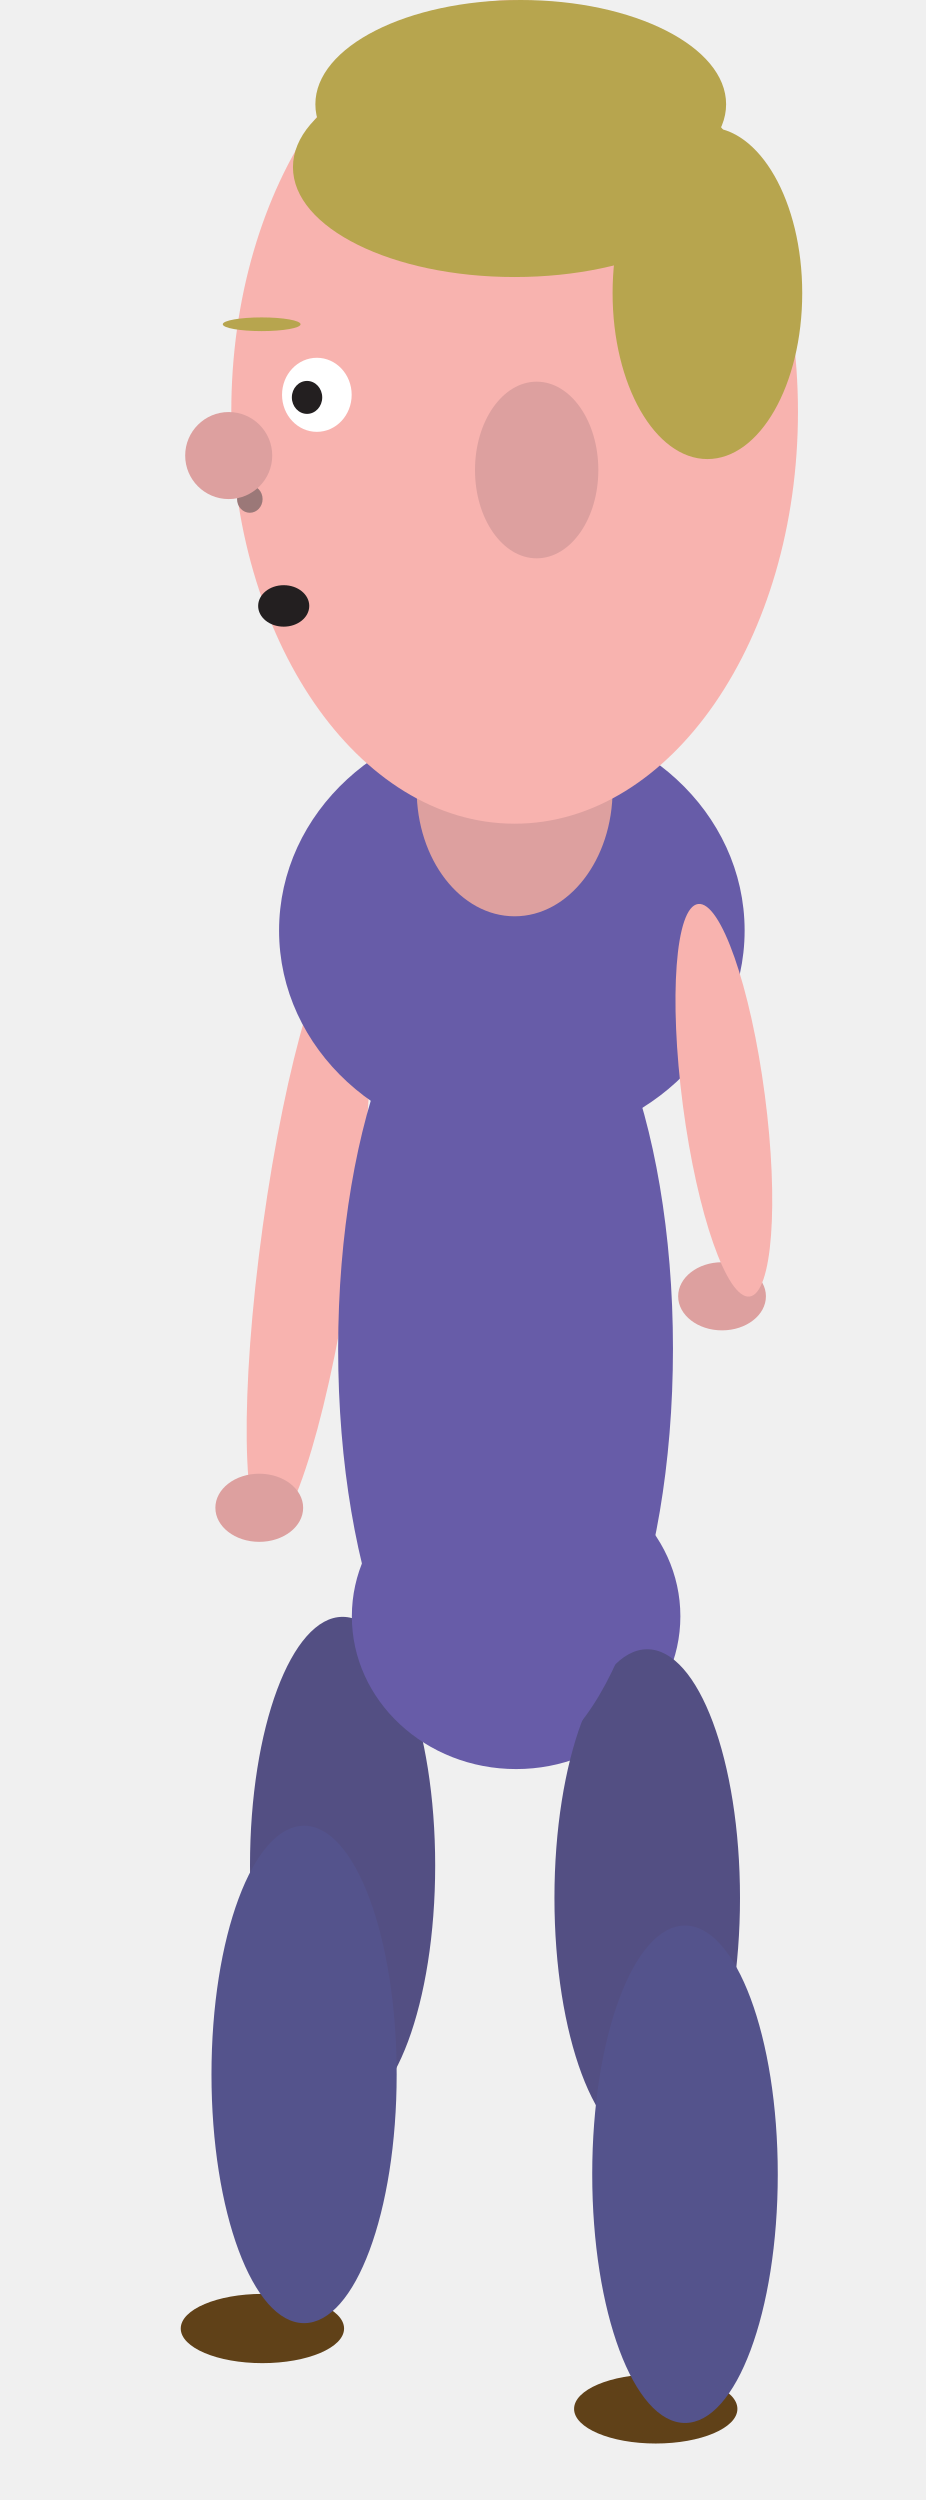
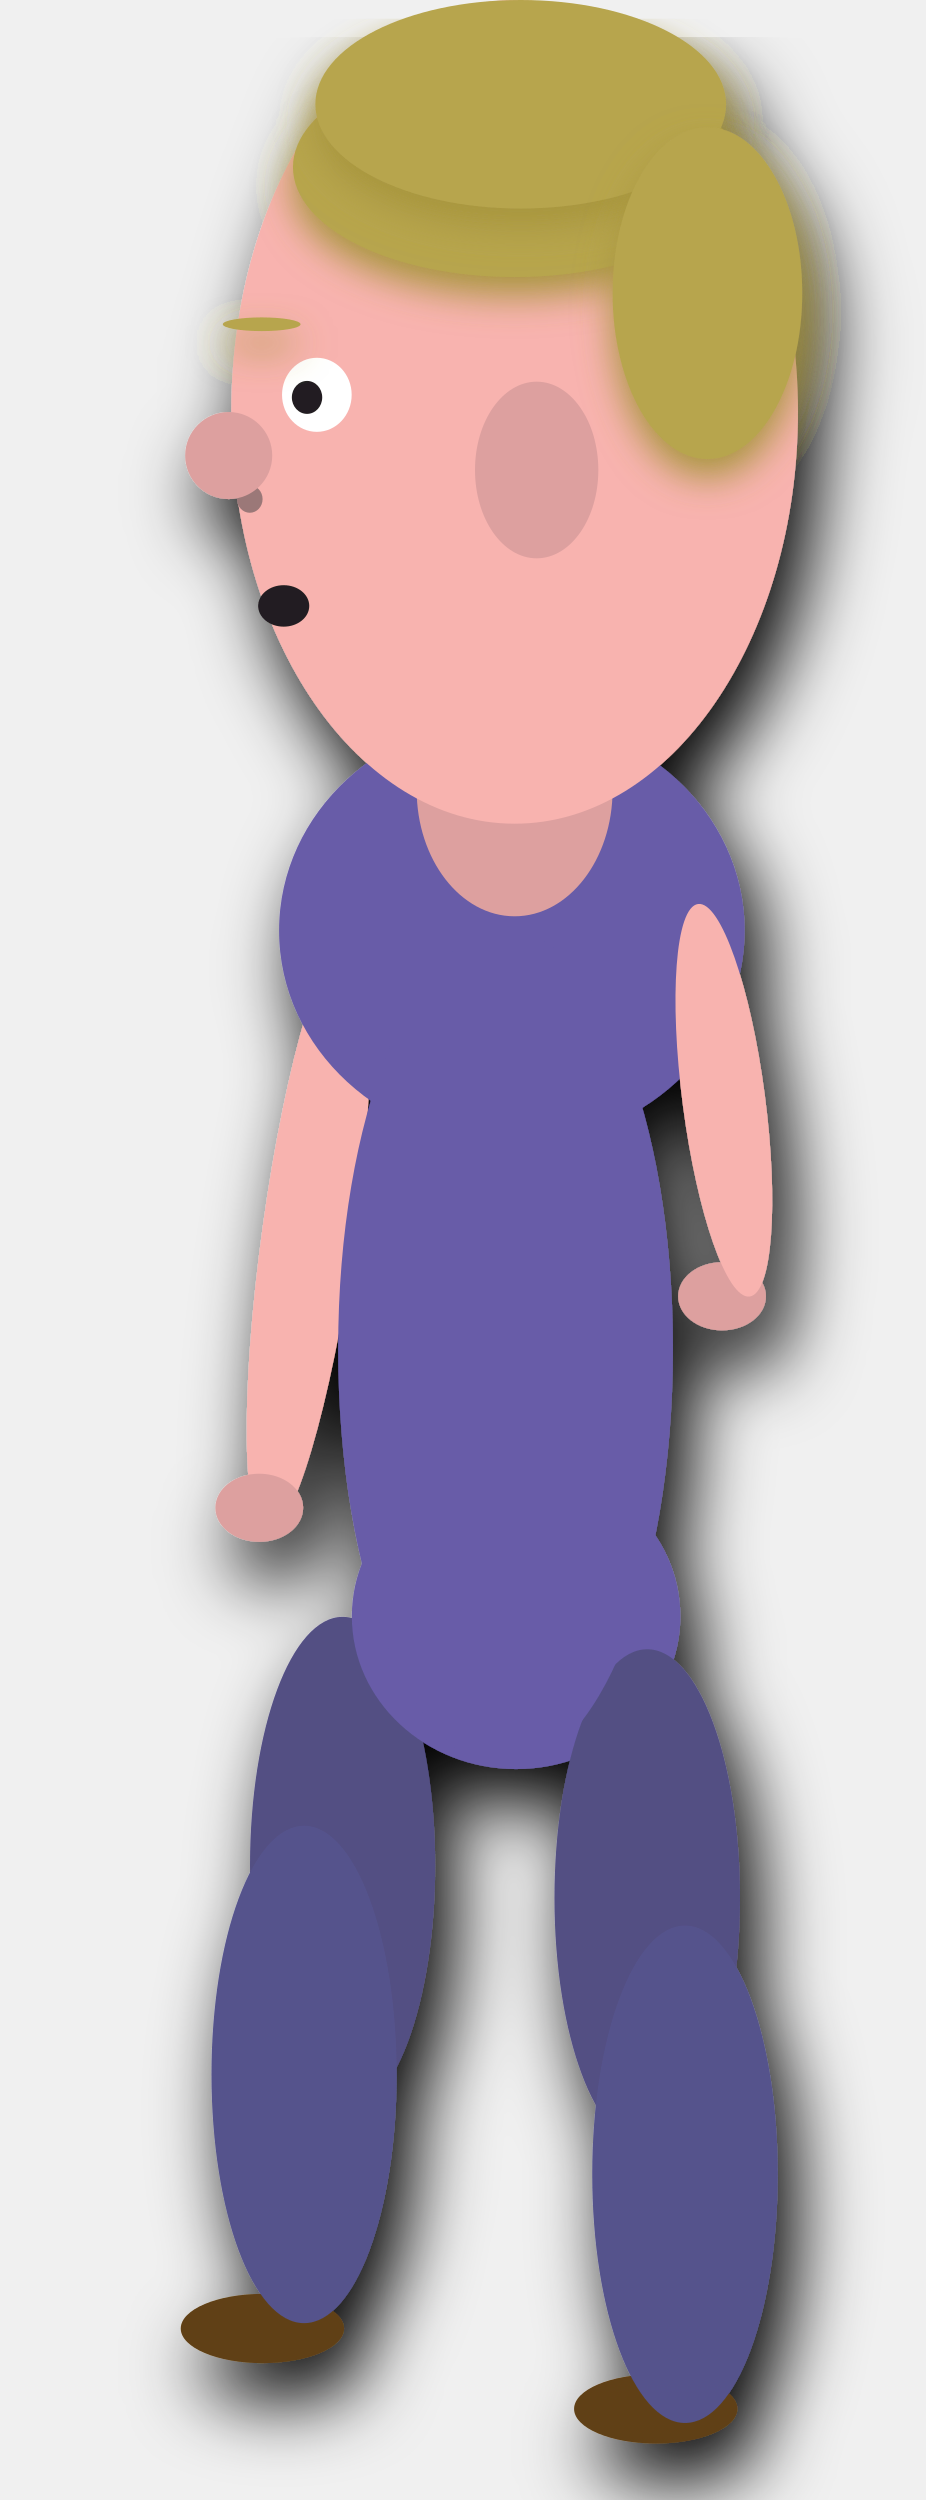
<svg xmlns="http://www.w3.org/2000/svg" version="1.1" viewBox="0 0 50 135">
  <defs>
    <style>
+       svg {
+         filter: drop-shadow(1px 2px 2px black);
+       }
+       
      .cls-yellow {
        fill: #b7a54e;
+         filter: drop-shadow(0 1px 1px #a7953e);
      }

      .cls-pink {
        fill: #dda09f;
      }

      .cls-purple {
        fill: #54538c;
      }

      .cls-white {
        fill: #fff;
      }

      .cls-black {
        fill: #231f20;
      }

      .cls-brown {
        fill: #604118;
      }

      .cls-blue {
        fill: #534f83;
      }

      .cls-light-red {
        fill: #9b7878;
      }

      .cls-light-purple {
        fill: #675ca8;
      }

      .cls-light-pink {
        fill: #f8b3af;
      }
    </style>
  </defs>
  <g>
    <ellipse class="cls-blue" cx="18.5" cy="100.74" rx="5" ry="13.43" />
    <ellipse class="cls-light-purple" cx="27.87" cy="87.28" rx="8.87" ry="8.25" />
    <ellipse class="cls-blue" cx="34.95" cy="102.49" rx="5.01" ry="13.43" />
    <ellipse class="cls-light-pink" cx="6.76" cy="75.18" rx="16.4" ry="2.5" transform="translate(-58.73 62.93) rotate(-82.11)" />
    <ellipse class="cls-light-purple" cx="27.64" cy="50.25" rx="12.57" ry="11.56" />
    <ellipse class="cls-pink" cx="27.79" cy="42.64" rx="5.29" ry="6.84" />
    <ellipse class="cls-light-pink" cx="27.79" cy="22.24" rx="15.3" ry="22.24" />
    <ellipse class="cls-white" cx="17.11" cy="21.32" rx="1.88" ry="2" />
    <ellipse class="cls-black" cx="16.58" cy="21.46" rx=".82" ry=".89" />
    <ellipse class="cls-black" cx="15.32" cy="32.72" rx="1.38" ry="1.12" />
    <ellipse class="cls-yellow" cx="27.79" cy="9.03" rx="11.97" ry="5.93" />
    <ellipse class="cls-yellow" cx="28.12" cy="5.63" rx="11.09" ry="5.63" />
    <ellipse class="cls-light-red" cx="13.49" cy="26.95" rx=".69" ry=".74" />
    <circle class="cls-pink" cx="12.35" cy="24.6" r="2.35" />
    <ellipse class="cls-yellow" cx="14.13" cy="17.51" rx="2.1" ry=".37" />
    <ellipse class="cls-light-purple" cx="27.3" cy="72.83" rx="9.04" ry="22.58" />
    <ellipse class="cls-brown" cx="35.41" cy="130.08" rx="4.41" ry="1.87" />
    <ellipse class="cls-brown" cx="14.17" cy="125.74" rx="4.41" ry="1.87" />
    <ellipse class="cls-pink" cx="14" cy="81.42" rx="2.37" ry="1.84" />
    <ellipse class="cls-pink" cx="38.99" cy="70" rx="2.37" ry="1.84" />
    <ellipse class="cls-purple" cx="16.42" cy="112.02" rx="5" ry="13.43" />
    <ellipse class="cls-purple" cx="36.99" cy="117.41" rx="5.01" ry="13.43" />
    <ellipse class="cls-pink" cx="28.98" cy="25.38" rx="3.33" ry="4.77" />
    <ellipse class="cls-light-pink" cx="39.7" cy="60.81" rx="2.23" ry="10.69" transform="translate(-8.19 4.29) rotate(-7.48)" />
    <ellipse class="cls-yellow" cx="38.2" cy="15.83" rx="5.12" ry="8.96" />
  </g>
</svg>
